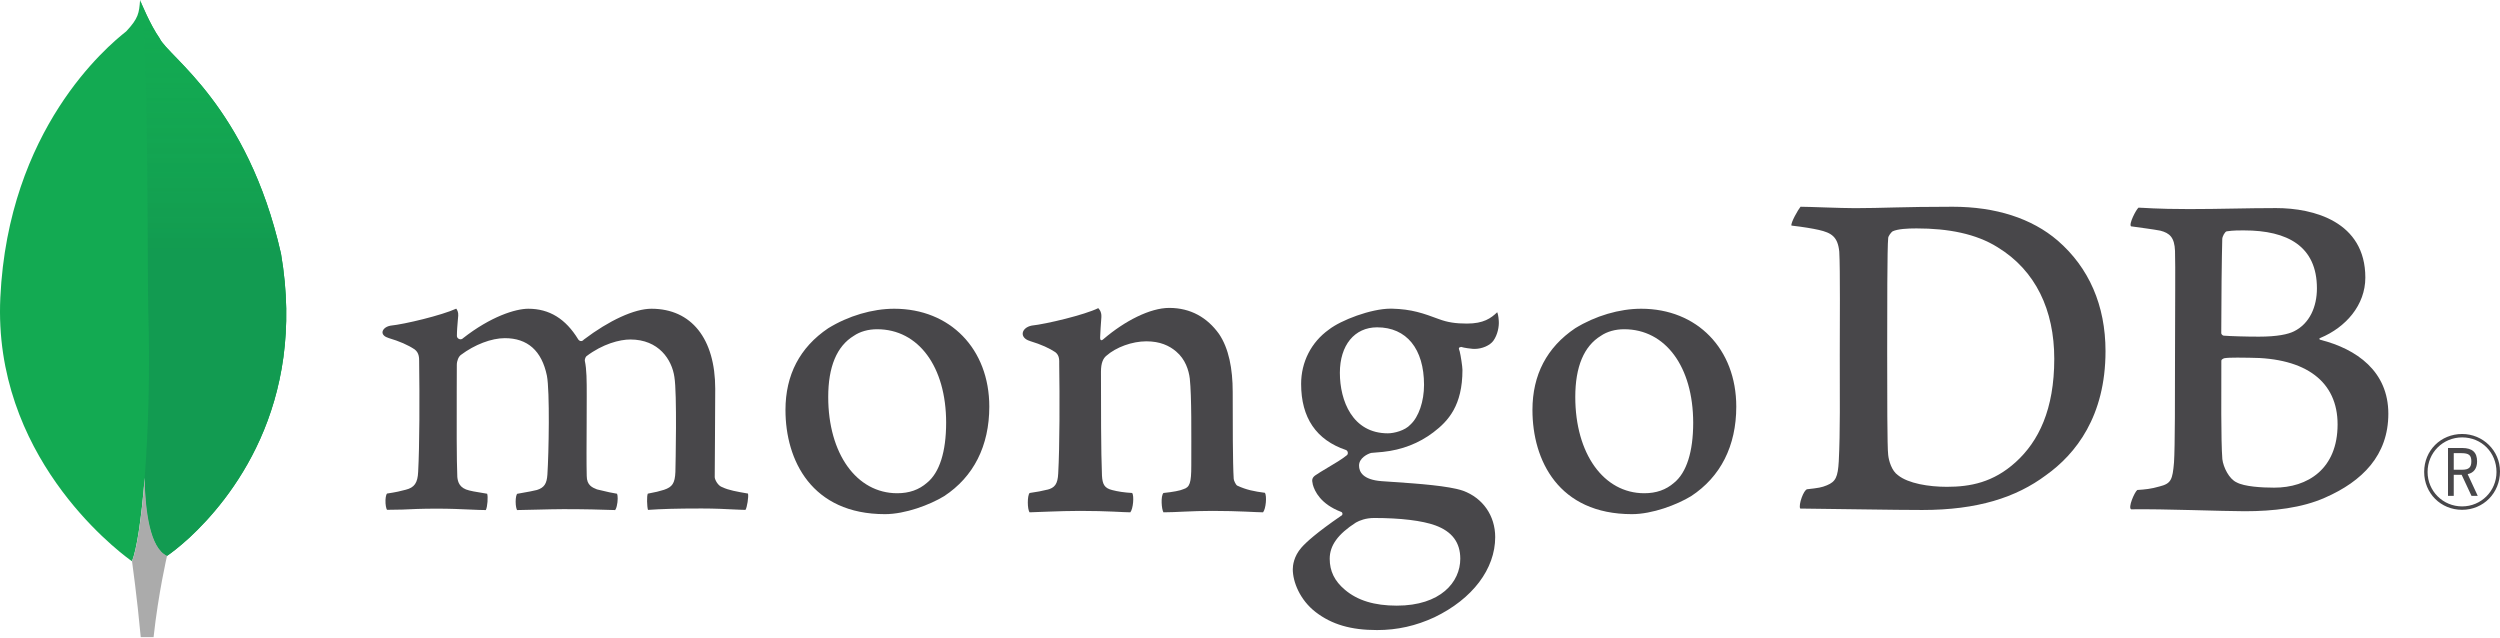
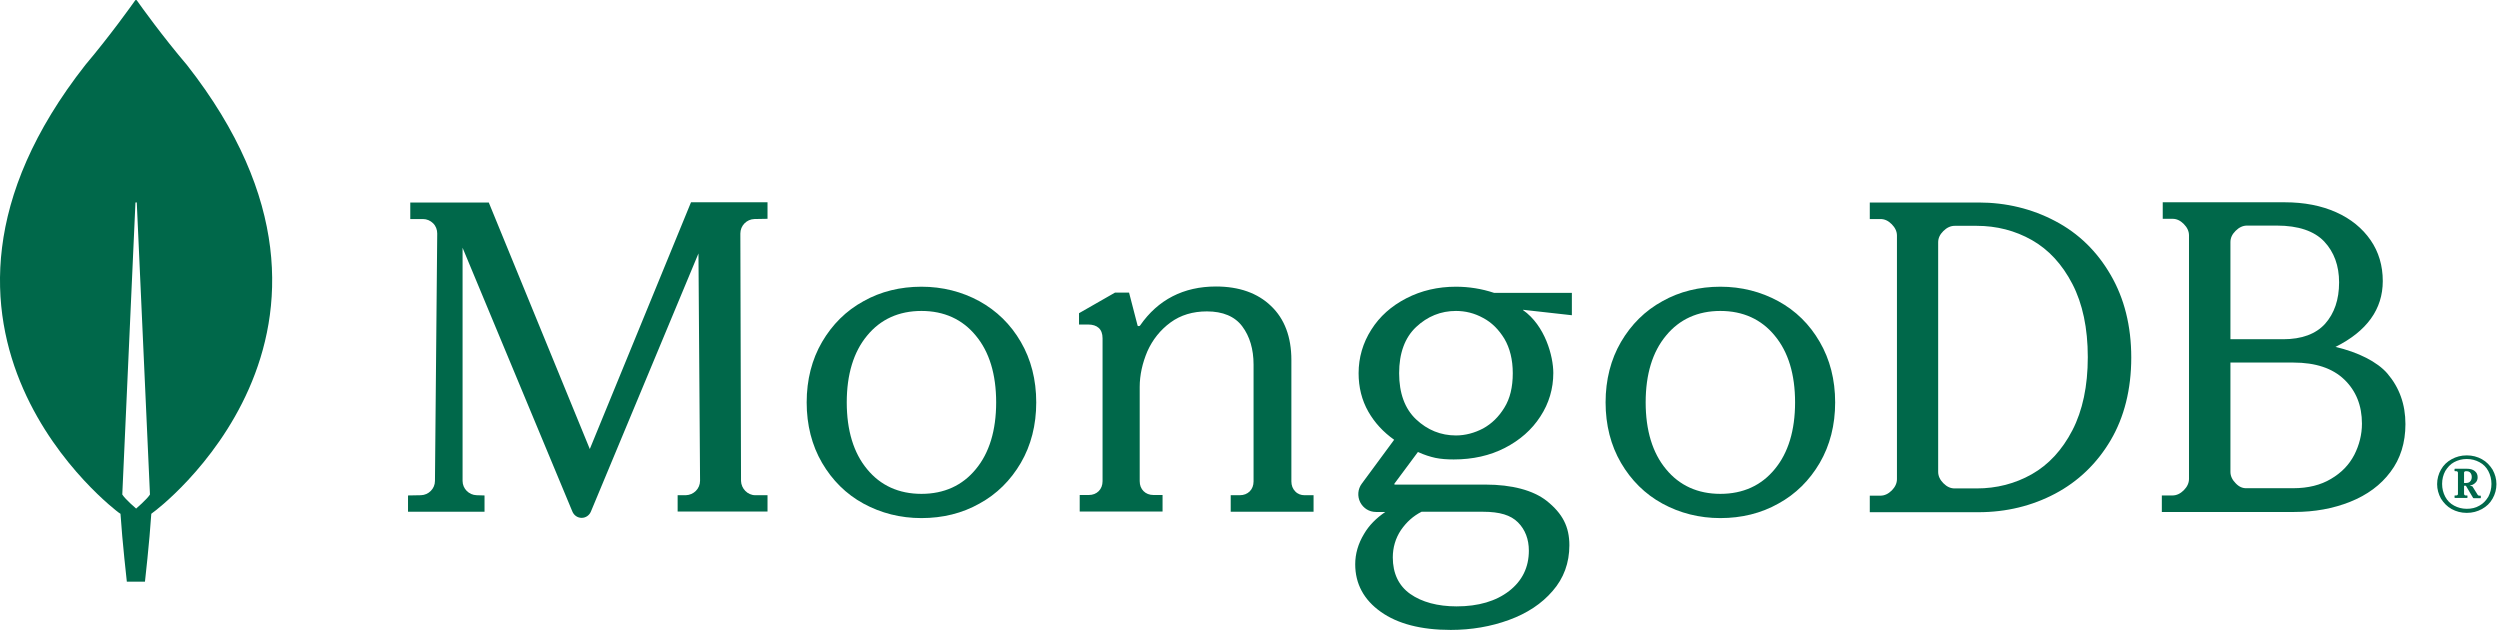
- <svg xmlns="http://www.w3.org/2000/svg" version="1.1" x="0px" y="0px" viewBox="0 0 300.01 76.47" style="enable-background:new 0 0 300.01 76.47;" xml:space="preserve">
-   <style type="text/css">
- 	.st0{fill:#13AA52;}
- 	.st1{fill:#ABABAB;}
- 	.st2{fill:url(#Shape_1_);}
- 	.st3{fill:#48474A;}
- </style>
-   <g id="Layer_1">
- </g>
-   <g id="Layer_2">
-     <g id="Layer_1_1_">
-       <g>
-         <g id="logo_3_">
-           <g id="Colors_5_">
-             <g id="Corp-Colors-_x28_Primary_x29__5_" transform="translate(-957, -316)">
-               <g id="Group-5_5_" transform="translate(273, 168)">
-                 <g id="Group-4_5_" transform="translate(614, 134)">
-                   <g id="MongoDB-Leaf-Copy-2_5_" transform="translate(70, 14)">
-                     <path id="Shape_25_" class="st0" d="M33.72,30.44C29.69,12.66,20.17,6.82,19.15,4.59c-1.12-1.58-2.26-4.37-2.26-4.37           C16.87,0.16,16.84,0.08,16.81,0c-0.12,1.57-0.18,2.18-1.67,3.77C12.84,5.58,1,15.5,0.04,35.7           c-0.9,18.83,13.61,30.05,15.57,31.49l0.22,0.16c0.56-1.29,1.13-4.97,1.53-10.01c0.09,4.06,0.67,8.42,2.69,9.35l0.12-0.08           c0.32-0.22,1.25-0.9,2.51-2.05C27.58,60.02,36.86,48.8,33.72,30.44z" />
-                     <path id="Shape_24_" class="st1" d="M17.37,57.33c-0.4,5.04-0.97,8.71-1.53,9.99c0,0,0.62,4.44,1.05,9.14l1.54,0           c0.57-5.27,1.62-9.78,1.62-9.78C18.04,65.76,17.46,61.4,17.37,57.33z" />
-                     <path id="Shape_19_" class="st0" d="M33.72,30.44C29.69,12.66,20.17,6.82,19.15,4.59c-1.12-1.58-2.26-4.37-2.26-4.37           c0.95,3.72,0.79,33.45,0.9,37.01c0.23,7.44,0,14.6-0.43,20.12c0.09,4.06,0.67,8.42,2.69,9.35l0.12-0.08           c0.32-0.22,1.25-0.9,2.51-2.05l0.09-0.08C27.58,60.02,36.86,48.8,33.72,30.44z" />
-                     <linearGradient id="Shape_1_" gradientUnits="userSpaceOnUse" x1="39.816" y1="418.308" x2="39.816" y2="418.191" gradientTransform="matrix(68.2258 0 0 -259.7151 -2690.886 108641.133)">
-                       <stop offset="0" style="stop-color:#13AA52;stop-opacity:0" />
-                       <stop offset="1" style="stop-color:#116149;stop-opacity:0.2" />
-                     </linearGradient>
-                     <path id="Shape_18_" class="st2" d="M33.72,30.44C29.69,12.66,20.17,6.82,19.15,4.59c-1.12-1.58-2.26-4.37-2.26-4.37           c0.95,3.72,0.79,33.45,0.9,37.01c0.23,7.44,0,14.6-0.43,20.12c0.09,4.06,0.67,8.42,2.69,9.35l0.12-0.08           c0.32-0.22,1.25-0.9,2.51-2.05l0.09-0.08C27.58,60.02,36.86,48.8,33.72,30.44z" />
-                   </g>
-                 </g>
-               </g>
-             </g>
-           </g>
-           <path class="st3" d="M216.07,24.81c1,0,4.78,0.17,6.54,0.17c3.28,0,5.57-0.17,11.72-0.17c5.16,0,9.49,1.39,12.6,4.06      c3.75,3.25,5.74,7.77,5.74,13.27c0,7.82-3.57,12.34-7.15,14.89c-3.58,2.67-8.21,4.17-14.83,4.17c-3.52,0-9.55-0.12-14.59-0.17      h-0.07c-0.23-0.46,0.43-2.27,0.84-2.32c1.36-0.15,1.73-0.21,2.36-0.47c1.06-0.44,1.32-0.98,1.43-2.89      c0.18-3.59,0.12-7.88,0.12-12.75c0-3.48,0.06-10.26-0.06-12.4c-0.18-1.8-0.94-2.26-2.46-2.61c-0.76-0.17-1.82-0.35-3.28-0.52      C214.88,26.73,215.78,25.16,216.07,24.81 M227.77,57.03c1.23,0.99,3.69,1.39,5.86,1.39c2.81,0,5.57-0.52,8.26-2.96      c2.75-2.49,4.63-6.32,4.63-12.4c0-5.85-2.23-10.6-6.8-13.39c-2.58-1.62-5.92-2.26-9.73-2.26c-1.11,0-2.23,0.06-2.87,0.35      c-0.18,0.12-0.53,0.58-0.53,0.81c-0.12,1.04-0.12,8.98-0.12,13.68c0,4.81,0,11.53,0.12,12.34      C226.66,55.29,227.01,56.51,227.77,57.03" />
-           <path class="st3" d="M256.63,24.92c0.53,0,2.09,0.17,6.07,0.17c3.75,0,6.8-0.12,10.43-0.12c4.51,0,10.72,1.62,10.72,8.34      c0,3.3-2.34,5.97-5.39,7.24c-0.18,0.06-0.18,0.17,0,0.23c4.34,1.1,8.15,3.77,8.15,8.87c0,4.98-3.11,8.11-7.62,10.08      c-2.75,1.22-6.15,1.62-9.61,1.62c-2.64,0-9.7-0.29-13.63-0.23c-0.41-0.17,0.38-2.03,0.73-2.32c0.94-0.06,1.66-0.13,2.66-0.42      c1.41-0.35,1.57-0.8,1.75-2.89c0.12-1.8,0.12-8.23,0.12-12.81c0-6.26,0.06-10.49,0-12.57c-0.06-1.62-0.64-2.14-1.76-2.43      c-0.88-0.17-2.34-0.35-3.52-0.52C255.44,26.89,256.34,25.15,256.63,24.92 M280.52,50.93c0-5.1-3.75-8-10.61-8      c-0.29,0-2.46-0.06-2.99,0.06c-0.18,0.06-0.35,0.17-0.35,0.29c0,3.65-0.06,9.5,0.12,11.82c0.12,0.99,0.82,2.38,1.7,2.78      c0.94,0.52,3.05,0.64,4.51,0.64C276.94,58.53,280.52,56.27,280.52,50.93 M267.21,27.76c-0.23,0.06-0.53,0.64-0.53,0.93      c-0.06,2.09-0.12,7.53-0.12,11.3c0,0.12,0.18,0.29,0.29,0.29c0.76,0.06,2.64,0.12,4.22,0.12c2.23,0,3.52-0.29,4.22-0.64      c1.88-0.93,2.75-2.95,2.75-5.16c0-5.04-3.52-6.95-8.73-6.95C268.97,27.64,267.98,27.64,267.21,27.76" />
-           <path class="st3" d="M46.44,61.18c-0.1-0.16-0.2-0.62-0.18-1.17c0.02-0.42,0.1-0.69,0.18-0.78c1.11-0.17,1.63-0.29,2.25-0.46      c1.04-0.26,1.43-0.82,1.49-2.14c0.17-3.12,0.18-8.99,0.12-13.11l0-0.12c0-0.44,0.01-1.05-0.54-1.47      c-0.81-0.54-1.83-0.98-3.11-1.36c-0.49-0.15-0.76-0.4-0.75-0.71c0.02-0.29,0.32-0.66,0.96-0.78c1.7-0.17,6.15-1.24,7.89-2.04      c0.1,0.13,0.27,0.4,0.24,0.83c-0.01,0.18-0.03,0.37-0.05,0.57c-0.05,0.58-0.11,1.24-0.11,1.9c0,0.19,0.21,0.38,0.43,0.38      c0.11,0,0.22-0.04,0.3-0.13c3.33-2.61,6.3-3.54,7.84-3.54c2.52,0,4.48,1.2,5.99,3.68c0.09,0.13,0.21,0.2,0.34,0.2      c0.13,0,0.25-0.07,0.32-0.17c3.06-2.32,6.09-3.71,8.12-3.71c4.8,0,7.66,3.59,7.66,9.61c0,1.73-0.02,3.92-0.03,5.96      c-0.01,1.79-0.03,3.48-0.03,4.64c0,0.28,0.38,1.06,0.95,1.22c0.7,0.34,1.71,0.52,2.99,0.74l0.05,0.01      c0.1,0.34-0.11,1.69-0.3,1.96c-0.32,0-0.76-0.03-1.31-0.05c-1-0.05-2.36-0.12-3.95-0.12c-3.19,0-4.85,0.06-6.44,0.17      c-0.12-0.4-0.16-1.68-0.02-1.95c0.93-0.17,1.39-0.29,1.94-0.46c1.01-0.34,1.31-0.79,1.37-2.14c0.02-0.96,0.21-9.39-0.12-11.4      c-0.3-2.08-1.87-4.5-5.29-4.5c-1.27,0-3.32,0.53-5.27,2.01c-0.12,0.12-0.19,0.35-0.19,0.5l0,0.04c0.23,1.08,0.23,2.34,0.23,4.25      c0,1.09-0.01,2.24-0.01,3.39c-0.01,2.33-0.03,4.52,0.01,6.18c0,1.13,0.68,1.4,1.23,1.62c0.3,0.07,0.54,0.12,0.77,0.18      c0.46,0.11,0.94,0.23,1.64,0.34c0.1,0.22,0.11,0.89-0.03,1.46c-0.07,0.31-0.16,0.45-0.2,0.5c-1.77-0.06-3.59-0.11-6.22-0.11      c-0.8,0-2.09,0.03-3.24,0.06c-0.93,0.02-1.81,0.05-2.31,0.05c-0.07-0.11-0.17-0.48-0.17-1.01c0-0.49,0.09-0.84,0.18-0.94      c0.25-0.05,0.48-0.09,0.71-0.13c0.62-0.11,1.15-0.2,1.66-0.33c0.87-0.27,1.19-0.75,1.26-1.85c0.17-2.58,0.3-10.01-0.06-11.87      c-0.62-2.99-2.32-4.5-5.05-4.5c-1.6,0-3.62,0.77-5.27,2.01c-0.28,0.2-0.49,0.72-0.49,1.19c0,0.88,0,1.94-0.01,3.07      c-0.01,3.73-0.02,8.38,0.07,10.39c0.06,0.62,0.27,1.35,1.44,1.62c0.25,0.07,0.69,0.15,1.2,0.23c0.29,0.05,0.61,0.1,0.94,0.16      c0.12,0.32,0.05,1.57-0.16,1.96c-0.51,0-1.14-0.03-1.85-0.06c-1.1-0.05-2.46-0.11-4.02-0.11c-1.83,0-3.11,0.06-4.13,0.11      C47.63,61.15,47.04,61.18,46.44,61.18" />
-           <path class="st3" d="M106.2,61.7c-8.8,0-11.94-6.46-11.94-12.5c0-4.22,1.73-7.52,5.13-9.81c2.42-1.49,5.31-2.34,7.92-2.34      c6.72,0,11.41,4.83,11.41,11.75c0,4.7-1.88,8.42-5.42,10.74C111.61,60.57,108.65,61.7,106.2,61.7 M105.26,39.51      c-1.07,0-2.06,0.28-2.8,0.79c-2.04,1.24-3.07,3.71-3.07,7.34c0,6.8,3.4,11.55,8.28,11.55c1.44,0,2.61-0.41,3.58-1.26      c1.5-1.22,2.29-3.72,2.29-7.21C113.54,44.01,110.22,39.51,105.26,39.51" />
-           <path class="st3" d="M195.84,61.7c-8.81,0-11.94-6.46-11.94-12.5c0-4.22,1.73-7.52,5.13-9.81c2.42-1.49,5.31-2.34,7.92-2.34      c6.72,0,11.41,4.83,11.41,11.75c0,4.71-1.88,8.42-5.42,10.74C201.25,60.57,198.29,61.7,195.84,61.7 M194.91,39.51      c-1.07,0-2.06,0.28-2.8,0.79c-2.03,1.24-3.07,3.71-3.07,7.34c0,6.8,3.4,11.55,8.28,11.55c1.44,0,2.61-0.41,3.58-1.26      c1.5-1.22,2.29-3.72,2.29-7.21C203.18,44.01,199.86,39.51,194.91,39.51" />
-           <path class="st3" d="M165.26,75.61c-3.16,0-5.44-0.67-7.38-2.16c-1.89-1.46-2.74-3.63-2.74-5.13c0-0.43,0.1-1.54,1.04-2.61      c0.55-0.63,1.83-1.8,4.77-3.82c0.09-0.03,0.15-0.12,0.15-0.23c0-0.12-0.08-0.22-0.18-0.24c-2.43-0.93-3.16-2.46-3.38-3.28      c0-0.03-0.01-0.08-0.02-0.13c-0.07-0.32-0.13-0.63,0.3-0.95c0.34-0.24,0.89-0.57,1.46-0.91c0.85-0.5,1.82-1.08,2.36-1.53      c0.09-0.08,0.12-0.2,0.1-0.33c-0.02-0.12-0.09-0.22-0.2-0.28c-3.59-1.21-5.4-3.88-5.4-7.94c0-2.62,1.21-5,3.32-6.51      c1.45-1.14,5.07-2.52,7.42-2.52l0.14,0c2.42,0.06,3.78,0.56,5.67,1.26c1.02,0.38,1.99,0.53,3.35,0.53c2,0,2.88-0.64,3.63-1.36      c0.04,0.09,0.15,0.38,0.19,1.04c0.05,0.67-0.14,1.67-0.65,2.38c-0.41,0.57-1.36,0.98-2.25,0.98c-0.09,0-0.18,0-0.26-0.01      c-0.92-0.09-1.35-0.22-1.36-0.23l-0.23,0.08c-0.07,0.1-0.03,0.22,0.03,0.37c0.01,0.04,0.03,0.07,0.03,0.09      c0.12,0.47,0.33,1.84,0.33,2.22c0,4.26-1.68,6.12-3.5,7.5c-1.73,1.31-3.76,2.1-6.05,2.34h0c-0.05,0-0.26,0.02-0.7,0.06      c-0.28,0.03-0.63,0.06-0.68,0.06l-0.05,0.01c-0.4,0.11-1.43,0.6-1.43,1.51c0,0.76,0.47,1.7,2.7,1.87      c0.45,0.03,0.94,0.07,1.44,0.1c2.94,0.2,6.62,0.46,8.34,1.05c2.38,0.87,3.86,3,3.86,5.56c0,3.83-2.72,7.42-7.28,9.62      C169.93,75.1,167.69,75.61,165.26,75.61 M164.91,62.16c-1.02,0-1.76,0.3-2.2,0.55c-2.15,1.38-3.14,2.75-3.14,4.34      c0,1.49,0.58,2.68,1.83,3.73c1.51,1.28,3.54,1.9,6.22,1.9c5.26,0,7.62-2.83,7.62-5.63c0-1.95-0.98-3.26-2.99-4      C170.68,62.48,168.09,62.16,164.91,62.16 M165.26,39.28c-2.71,0-4.47,2.14-4.47,5.46c0,3.35,1.51,7.26,5.76,7.26      c0.73,0,2.05-0.32,2.71-1.05c0.99-0.91,1.63-2.78,1.63-4.76C170.89,41.86,168.79,39.28,165.26,39.28" />
-           <path class="st3" d="M151.8,59.14c-1.29-0.17-2.23-0.35-3.34-0.87c-0.18-0.12-0.41-0.64-0.41-0.81      c-0.12-1.8-0.12-7.01-0.12-10.43c0-2.78-0.47-5.22-1.64-6.95c-1.41-1.97-3.4-3.13-5.98-3.13c-2.29,0-5.33,1.56-7.85,3.71      c-0.06,0.06-0.45,0.42-0.44-0.15c0.01-0.57,0.1-1.73,0.15-2.46c0.05-0.73-0.38-1.07-0.38-1.07c-1.64,0.81-6.26,1.91-7.97,2.09      c-1.25,0.24-1.56,1.44-0.23,1.85v0c0,0,0.01,0,0.02,0.01c1.39,0.42,2.33,0.87,3.03,1.33c0.53,0.41,0.47,0.99,0.47,1.45      c0.06,3.88,0.06,9.85-0.12,13.1c-0.06,1.28-0.41,1.74-1.35,1.97l0.09-0.03c-0.7,0.17-1.29,0.29-2.17,0.41      c-0.29,0.29-0.29,1.97,0,2.32c0.59,0,3.58-0.17,6.04-0.17c3.4,0,5.16,0.17,6.04,0.17c0.35-0.41,0.47-1.97,0.23-2.32      c-1-0.06-1.7-0.17-2.4-0.35c-0.94-0.23-1.17-0.7-1.23-1.74c-0.12-2.72-0.12-8.52-0.12-12.46c0-1.1,0.29-1.62,0.64-1.91      c1.17-1.04,3.11-1.74,4.81-1.74c1.64,0,2.75,0.52,3.57,1.22c1.11,0.93,1.52,2.26,1.64,3.25c0.23,2.2,0.18,6.61,0.18,10.43      c0,2.09-0.18,2.61-0.94,2.84c-0.35,0.17-1.29,0.35-2.4,0.46c-0.35,0.35-0.23,1.97,0,2.32c1.52,0,3.28-0.17,5.86-0.17      c3.22,0,5.27,0.17,6.09,0.17C151.92,61.05,152.04,59.54,151.8,59.14" />
-           <path class="st3" d="M294.46,56.37h1c0.81,0,1.11-0.28,1.11-1.01c0-0.74-0.3-0.98-1.2-0.98h-0.91V56.37L294.46,56.37z       M296.59,59.51l-1.18-2.53h-0.95v2.53h-0.69v-5.75h1.7c1.26,0,1.79,0.56,1.79,1.61c0,0.84-0.4,1.38-1.13,1.53l1.21,2.61H296.59      L296.59,59.51z M295.47,52.49c-2.31,0-4.15,1.83-4.15,4.15c0,2.29,1.84,4.13,4.14,4.13c2.29,0,4.13-1.84,4.13-4.13      C299.59,54.3,297.8,52.49,295.47,52.49L295.47,52.49z M295.46,61.18c-2.56,0-4.55-1.99-4.55-4.55c0-2.57,1.99-4.55,4.56-4.55      c2.5,0,4.54,2.01,4.54,4.49C300.01,59.16,298.02,61.18,295.46,61.18L295.46,61.18z" />
-         </g>
-       </g>
-     </g>
-   </g>
+ <svg xmlns="http://www.w3.org/2000/svg" width="127" height="32" viewBox="0 0 127 32" fill="none">
+   <path d="M9.491 3.295C8.238 1.823 7.168 0.328 6.949 0.017C6.926 -0.006 6.892 -0.006 6.869 0.017C6.65 0.328 5.581 1.823 4.339 3.295C-6.322 16.877 6.018 26.031 6.018 26.031L6.121 26.1C6.213 27.515 6.443 29.55 6.443 29.55H6.903H7.364C7.364 29.55 7.594 27.526 7.686 26.1L7.789 26.02C7.801 26.031 20.152 16.877 9.491 3.295ZM6.915 25.836C6.915 25.836 6.363 25.364 6.213 25.123V25.1L6.88 10.31C6.88 10.264 6.949 10.264 6.949 10.31L7.617 25.1V25.123C7.467 25.364 6.915 25.836 6.915 25.836Z" fill="#00684A" />
+   <path d="M29.962 22.811L24.844 10.322L24.833 10.287H20.842V11.127H21.486C21.682 11.127 21.866 11.207 22.004 11.345C22.142 11.483 22.211 11.667 22.211 11.863L22.096 24.433C22.096 24.824 21.774 25.146 21.383 25.157L20.727 25.169V25.997H24.614V25.169L24.212 25.157C23.821 25.146 23.499 24.824 23.499 24.433V12.587L29.076 25.985C29.157 26.181 29.341 26.307 29.548 26.307C29.755 26.307 29.939 26.181 30.019 25.985L35.482 12.875L35.563 24.421C35.563 24.824 35.241 25.146 34.838 25.157H34.424V25.985H38.99V25.157H38.369C37.978 25.157 37.656 24.824 37.644 24.433L37.61 11.863C37.61 11.46 37.932 11.138 38.323 11.127L38.99 11.115V10.276H35.103L29.962 22.811Z" fill="#00684A" />
+   <path d="M65.797 24.962C65.671 24.835 65.602 24.663 65.602 24.456V18.291C65.602 17.118 65.257 16.198 64.567 15.543C63.888 14.887 62.945 14.554 61.772 14.554C60.128 14.554 58.828 15.221 57.919 16.532C57.908 16.555 57.873 16.566 57.839 16.566C57.804 16.566 57.782 16.543 57.782 16.509L57.356 14.864H56.643L54.814 15.911V16.486H55.286C55.504 16.486 55.688 16.543 55.815 16.658C55.941 16.773 56.01 16.946 56.01 17.187V24.444C56.01 24.651 55.941 24.824 55.815 24.95C55.688 25.077 55.516 25.146 55.309 25.146H54.849V25.985H59.058V25.146H58.598C58.391 25.146 58.218 25.077 58.092 24.95C57.965 24.824 57.897 24.651 57.897 24.444V19.66C57.897 19.05 58.035 18.441 58.288 17.843C58.552 17.256 58.943 16.762 59.461 16.382C59.978 16.003 60.599 15.819 61.312 15.819C62.117 15.819 62.727 16.072 63.106 16.578C63.486 17.084 63.681 17.739 63.681 18.521V24.456C63.681 24.663 63.612 24.835 63.486 24.962C63.359 25.088 63.187 25.157 62.98 25.157H62.52V25.997H66.729V25.157H66.269C66.096 25.157 65.924 25.1 65.797 24.962Z" fill="#00684A" />
+   <path d="M104.404 11.23C103.231 10.609 101.92 10.287 100.506 10.287H94.985V11.127H95.526C95.733 11.127 95.917 11.207 96.101 11.391C96.273 11.564 96.365 11.759 96.365 11.966V24.341C96.365 24.548 96.273 24.743 96.101 24.916C95.928 25.088 95.733 25.18 95.526 25.18H94.985V26.02H100.506C101.92 26.02 103.231 25.698 104.404 25.077C105.577 24.456 106.532 23.536 107.222 22.363C107.912 21.19 108.268 19.775 108.268 18.165C108.268 16.555 107.912 15.152 107.222 13.967C106.532 12.771 105.589 11.851 104.404 11.23ZM106.06 18.142C106.06 19.614 105.796 20.856 105.278 21.857C104.761 22.857 104.071 23.605 103.22 24.088C102.369 24.571 101.426 24.812 100.414 24.812H99.298C99.091 24.812 98.907 24.732 98.723 24.548C98.551 24.375 98.459 24.18 98.459 23.973V12.311C98.459 12.104 98.539 11.92 98.723 11.736C98.896 11.564 99.091 11.472 99.298 11.472H100.414C101.426 11.472 102.369 11.713 103.22 12.196C104.071 12.679 104.761 13.427 105.278 14.427C105.796 15.428 106.06 16.67 106.06 18.142Z" fill="#00684A" />
+   <path d="M121.275 18.97C120.769 18.384 119.792 17.889 118.642 17.624C120.229 16.831 121.045 15.715 121.045 14.278C121.045 13.496 120.838 12.794 120.424 12.196C120.01 11.598 119.424 11.115 118.676 10.782C117.929 10.448 117.055 10.276 116.066 10.276H109.867V11.115H110.362C110.569 11.115 110.753 11.196 110.937 11.38C111.109 11.552 111.201 11.748 111.201 11.955V24.329C111.201 24.536 111.109 24.732 110.937 24.904C110.764 25.077 110.569 25.169 110.362 25.169H109.821V26.008H116.549C117.572 26.008 118.527 25.836 119.389 25.491C120.252 25.146 120.942 24.64 121.436 23.973C121.943 23.306 122.196 22.489 122.196 21.546C122.196 20.534 121.885 19.683 121.275 18.97ZM113.57 24.548C113.398 24.375 113.306 24.18 113.306 23.973V18.418H116.503C117.63 18.418 118.492 18.706 119.09 19.28C119.688 19.855 119.987 20.603 119.987 21.523C119.987 22.075 119.849 22.616 119.596 23.11C119.332 23.616 118.941 24.019 118.412 24.329C117.894 24.64 117.25 24.801 116.503 24.801H114.145C113.927 24.812 113.743 24.732 113.57 24.548ZM113.306 17.233V12.3C113.306 12.093 113.386 11.909 113.57 11.725C113.743 11.552 113.938 11.46 114.145 11.46H115.663C116.756 11.46 117.561 11.736 118.067 12.265C118.573 12.806 118.826 13.496 118.826 14.347C118.826 15.221 118.584 15.922 118.113 16.451C117.641 16.969 116.928 17.233 115.985 17.233H113.306Z" fill="#00684A" />
+   <path d="M49.754 15.301C48.869 14.818 47.88 14.565 46.81 14.565C45.74 14.565 44.74 14.807 43.866 15.301C42.98 15.784 42.279 16.486 41.761 17.371C41.244 18.257 40.979 19.292 40.979 20.442C40.979 21.592 41.244 22.627 41.761 23.513C42.279 24.398 42.98 25.1 43.866 25.583C44.752 26.066 45.74 26.319 46.81 26.319C47.88 26.319 48.88 26.077 49.754 25.583C50.64 25.1 51.341 24.398 51.859 23.513C52.376 22.627 52.641 21.592 52.641 20.442C52.641 19.292 52.376 18.257 51.859 17.371C51.341 16.474 50.628 15.784 49.754 15.301ZM50.605 20.442C50.605 21.857 50.26 23.007 49.57 23.835C48.892 24.663 47.96 25.088 46.81 25.088C45.66 25.088 44.728 24.663 44.05 23.835C43.36 23.007 43.015 21.857 43.015 20.442C43.015 19.027 43.36 17.877 44.05 17.049C44.728 16.221 45.66 15.796 46.81 15.796C47.96 15.796 48.892 16.221 49.57 17.049C50.26 17.877 50.605 19.016 50.605 20.442Z" fill="#00684A" />
+   <path d="M90.339 15.301C89.454 14.818 88.465 14.565 87.395 14.565C86.326 14.565 85.325 14.807 84.451 15.301C83.566 15.784 82.864 16.486 82.346 17.371C81.829 18.257 81.564 19.292 81.564 20.442C81.564 21.592 81.829 22.627 82.346 23.513C82.864 24.398 83.566 25.1 84.451 25.583C85.337 26.066 86.326 26.319 87.395 26.319C88.465 26.319 89.465 26.077 90.339 25.583C91.225 25.1 91.926 24.398 92.444 23.513C92.961 22.627 93.226 21.592 93.226 20.442C93.226 19.292 92.961 18.257 92.444 17.371C91.926 16.474 91.225 15.784 90.339 15.301ZM91.19 20.442C91.19 21.857 90.845 23.007 90.155 23.835C89.477 24.663 88.545 25.088 87.395 25.088C86.245 25.088 85.314 24.663 84.635 23.835C83.945 23.007 83.6 21.857 83.6 20.442C83.6 19.016 83.945 17.877 84.635 17.049C85.314 16.221 86.245 15.796 87.395 15.796C88.545 15.796 89.477 16.221 90.155 17.049C90.845 17.877 91.19 19.016 91.19 20.442Z" fill="#00684A" />
+   <path d="M73.963 14.565C73.043 14.565 72.203 14.761 71.444 15.152C70.685 15.543 70.087 16.072 69.661 16.75C69.236 17.417 69.017 18.165 69.017 18.959C69.017 19.672 69.178 20.327 69.512 20.914C69.834 21.477 70.271 21.949 70.823 22.34L69.178 24.571C68.971 24.847 68.948 25.215 69.098 25.514C69.259 25.824 69.558 26.008 69.903 26.008H70.374C69.915 26.319 69.546 26.687 69.293 27.124C68.994 27.618 68.845 28.136 68.845 28.665C68.845 29.654 69.282 30.47 70.144 31.08C70.996 31.689 72.192 32 73.698 32C74.745 32 75.745 31.828 76.654 31.494C77.574 31.16 78.321 30.666 78.873 30.022C79.437 29.378 79.724 28.596 79.724 27.699C79.724 26.756 79.379 26.089 78.574 25.445C77.884 24.904 76.803 24.617 75.458 24.617H70.858C70.846 24.617 70.835 24.605 70.835 24.605C70.835 24.605 70.823 24.582 70.835 24.571L72.031 22.961C72.353 23.11 72.652 23.202 72.916 23.26C73.192 23.317 73.503 23.34 73.848 23.34C74.814 23.34 75.688 23.145 76.447 22.754C77.206 22.363 77.815 21.834 78.252 21.155C78.689 20.488 78.908 19.741 78.908 18.947C78.908 18.096 78.494 16.543 77.367 15.75C77.367 15.738 77.378 15.738 77.378 15.738L79.851 16.014V14.876H75.895C75.274 14.669 74.618 14.565 73.963 14.565ZM75.343 21.765C74.906 21.995 74.434 22.121 73.963 22.121C73.192 22.121 72.514 21.845 71.939 21.305C71.364 20.764 71.076 19.971 71.076 18.959C71.076 17.946 71.364 17.153 71.939 16.612C72.514 16.072 73.192 15.796 73.963 15.796C74.446 15.796 74.906 15.911 75.343 16.152C75.78 16.382 76.136 16.739 76.424 17.21C76.7 17.682 76.849 18.268 76.849 18.959C76.849 19.66 76.711 20.247 76.424 20.706C76.136 21.178 75.78 21.523 75.343 21.765ZM72.215 25.997H75.331C76.194 25.997 76.746 26.169 77.114 26.537C77.482 26.905 77.666 27.4 77.666 27.975C77.666 28.814 77.332 29.504 76.665 30.022C75.998 30.539 75.101 30.804 73.997 30.804C73.031 30.804 72.226 30.585 71.639 30.171C71.053 29.757 70.754 29.125 70.754 28.32C70.754 27.814 70.892 27.342 71.168 26.928C71.456 26.514 71.789 26.215 72.215 25.997Z" fill="#00684A" />
+   <path d="M124.542 25.859C124.312 25.732 124.139 25.548 124.001 25.33C123.875 25.1 123.806 24.858 123.806 24.594C123.806 24.329 123.875 24.076 124.001 23.858C124.128 23.628 124.312 23.455 124.542 23.329C124.772 23.202 125.025 23.133 125.312 23.133C125.6 23.133 125.853 23.202 126.083 23.329C126.313 23.455 126.485 23.639 126.623 23.858C126.75 24.088 126.819 24.329 126.819 24.594C126.819 24.858 126.75 25.111 126.623 25.33C126.497 25.56 126.313 25.732 126.083 25.859C125.853 25.985 125.6 26.054 125.312 26.054C125.025 26.054 124.772 25.985 124.542 25.859ZM125.956 25.686C126.152 25.583 126.29 25.422 126.405 25.238C126.508 25.042 126.566 24.824 126.566 24.582C126.566 24.341 126.508 24.122 126.405 23.927C126.301 23.731 126.152 23.582 125.956 23.478C125.761 23.375 125.554 23.317 125.312 23.317C125.071 23.317 124.864 23.375 124.668 23.478C124.473 23.582 124.335 23.743 124.22 23.927C124.116 24.122 124.059 24.341 124.059 24.582C124.059 24.824 124.116 25.042 124.22 25.238C124.323 25.433 124.473 25.583 124.668 25.686C124.864 25.79 125.071 25.847 125.312 25.847C125.554 25.847 125.761 25.801 125.956 25.686ZM124.691 25.284V25.18L124.714 25.169H124.783C124.806 25.169 124.829 25.157 124.841 25.146C124.864 25.123 124.864 25.111 124.864 25.088V24.019C124.864 23.996 124.852 23.973 124.841 23.961C124.818 23.938 124.806 23.938 124.783 23.938H124.714L124.691 23.927V23.823L124.714 23.812H125.312C125.485 23.812 125.611 23.846 125.715 23.927C125.818 24.007 125.864 24.111 125.864 24.249C125.864 24.352 125.83 24.456 125.749 24.525C125.669 24.605 125.577 24.651 125.462 24.663L125.6 24.709L125.864 25.134C125.887 25.169 125.91 25.18 125.945 25.18H126.014L126.025 25.192V25.295L126.014 25.307H125.657L125.634 25.295L125.266 24.674H125.174V25.088C125.174 25.111 125.186 25.134 125.197 25.146C125.22 25.169 125.232 25.169 125.255 25.169H125.324L125.347 25.18V25.284L125.324 25.295H124.714L124.691 25.284ZM125.266 24.536C125.358 24.536 125.439 24.513 125.485 24.456C125.531 24.41 125.565 24.329 125.565 24.237C125.565 24.145 125.542 24.076 125.496 24.019C125.45 23.961 125.381 23.938 125.301 23.938H125.255C125.232 23.938 125.209 23.95 125.197 23.961C125.174 23.984 125.174 23.996 125.174 24.019V24.536H125.266Z" fill="#00684A" />
</svg>
